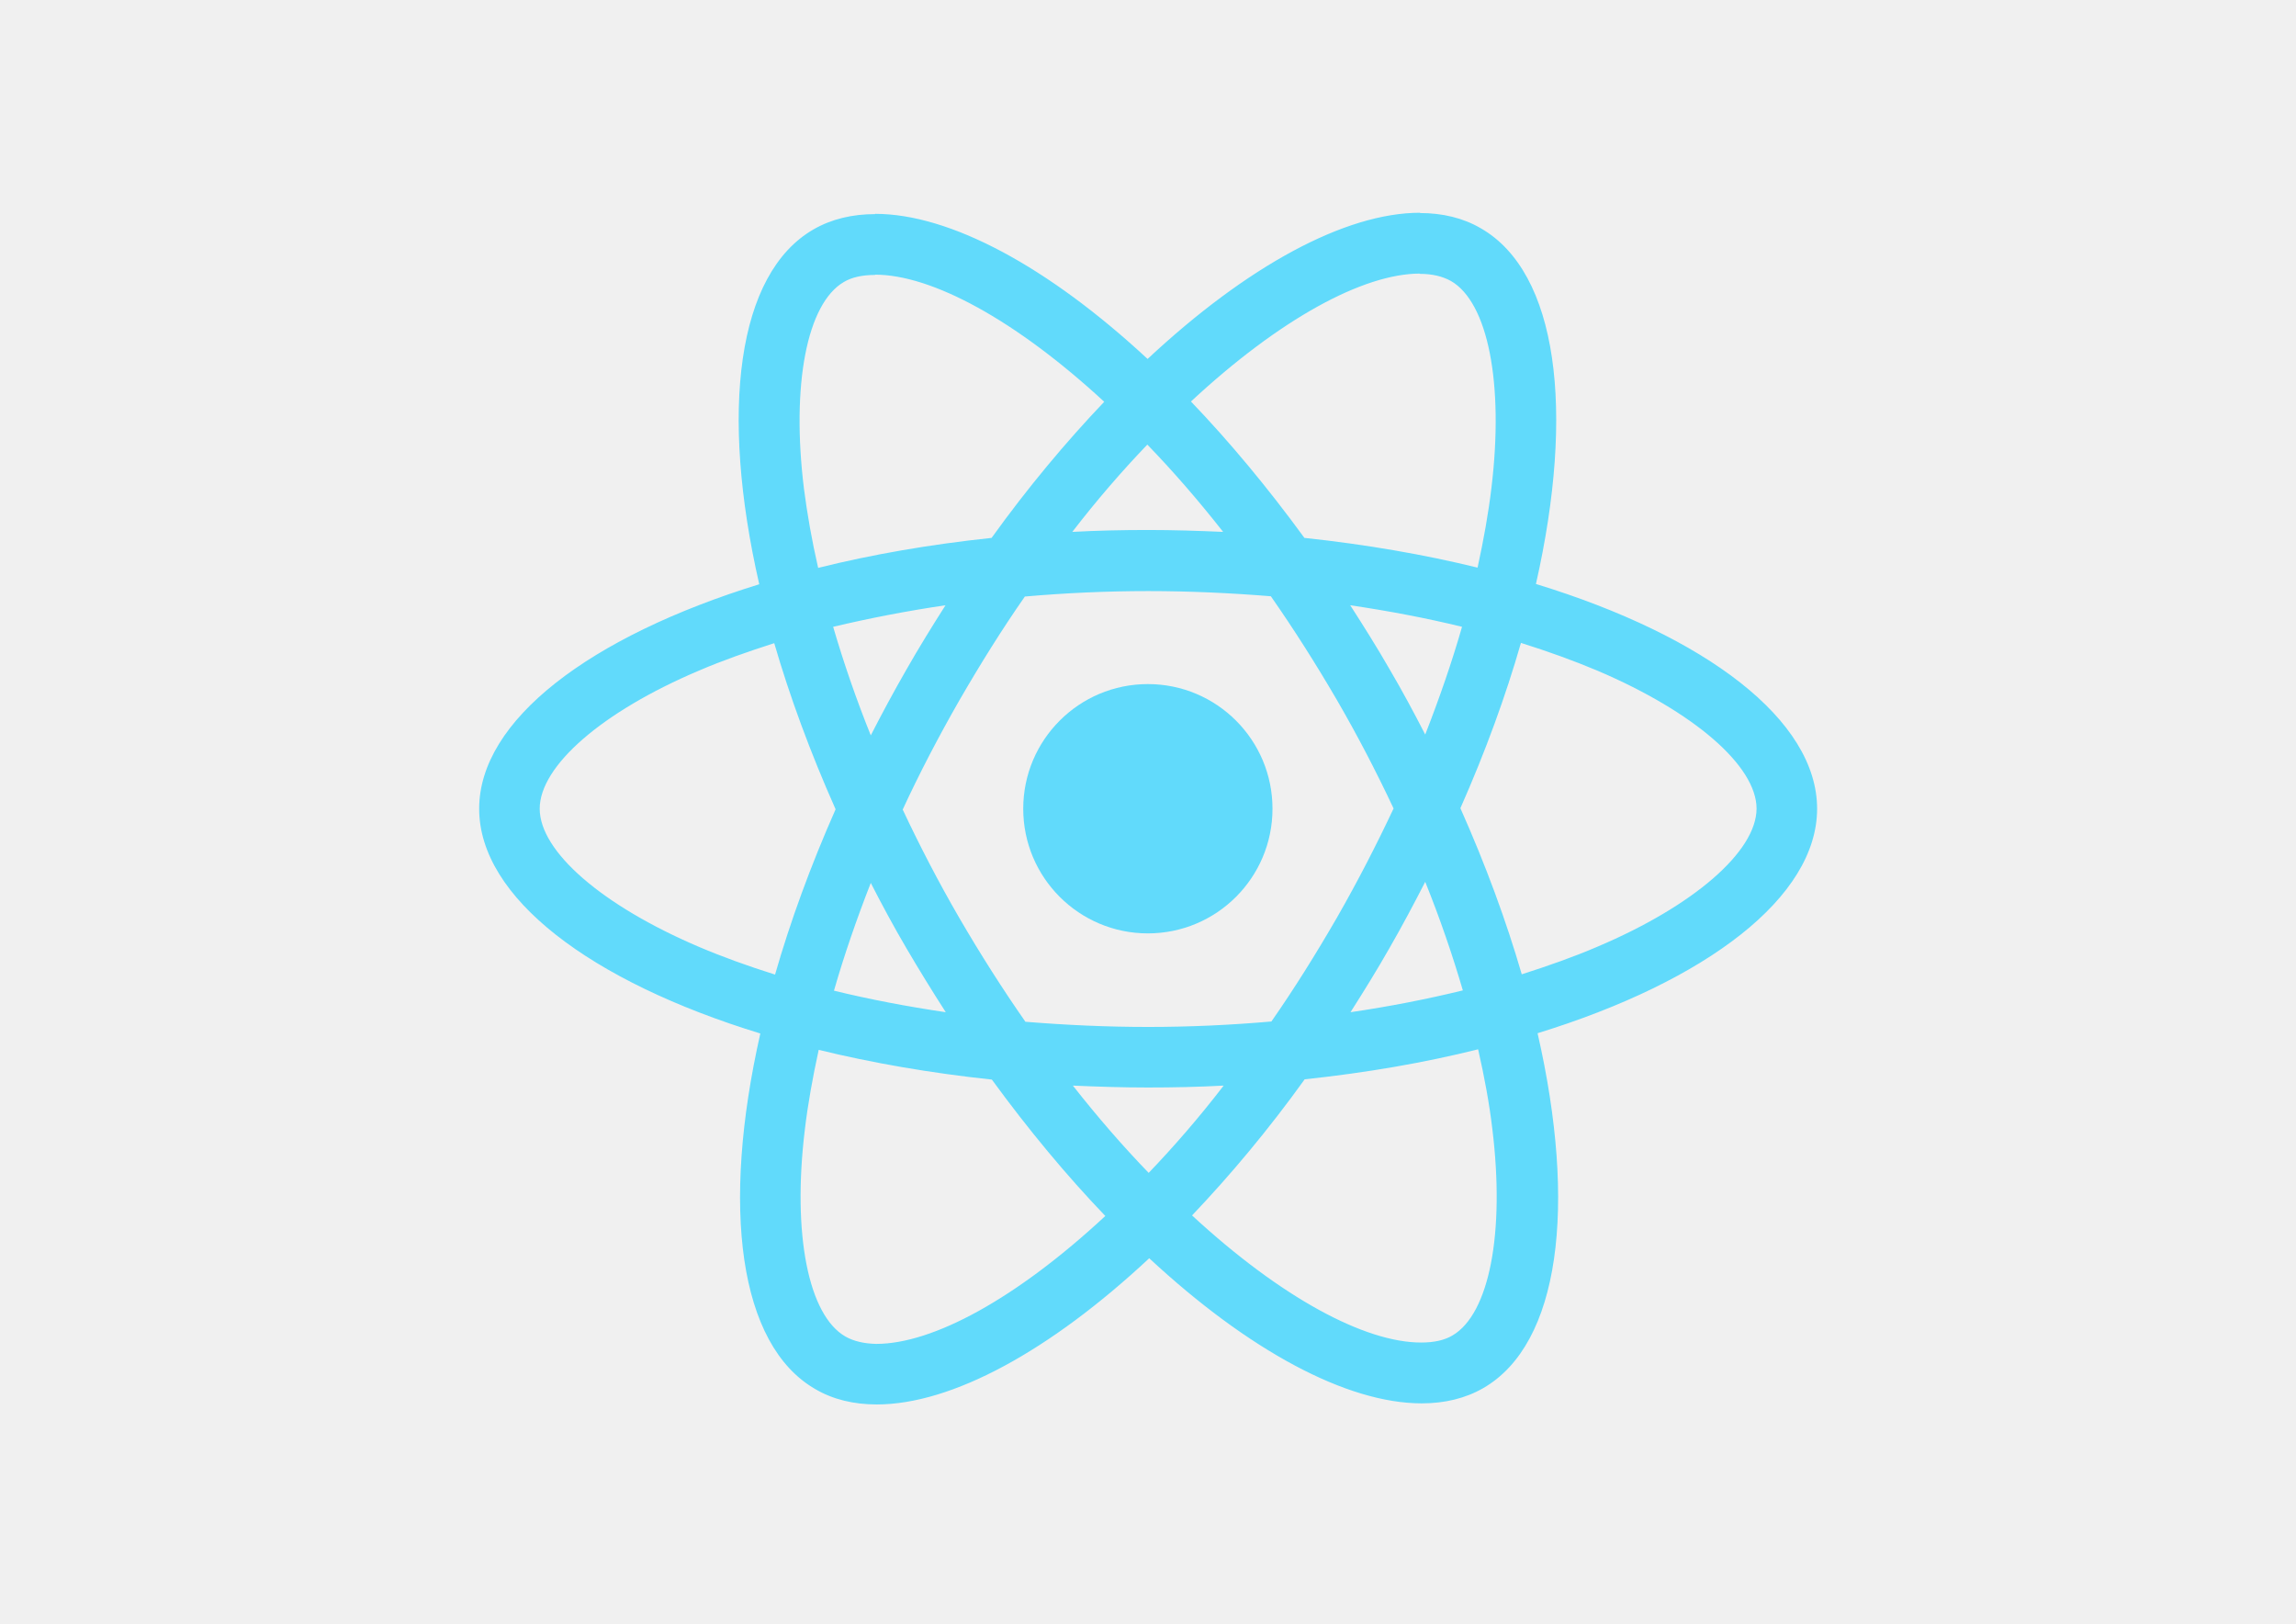
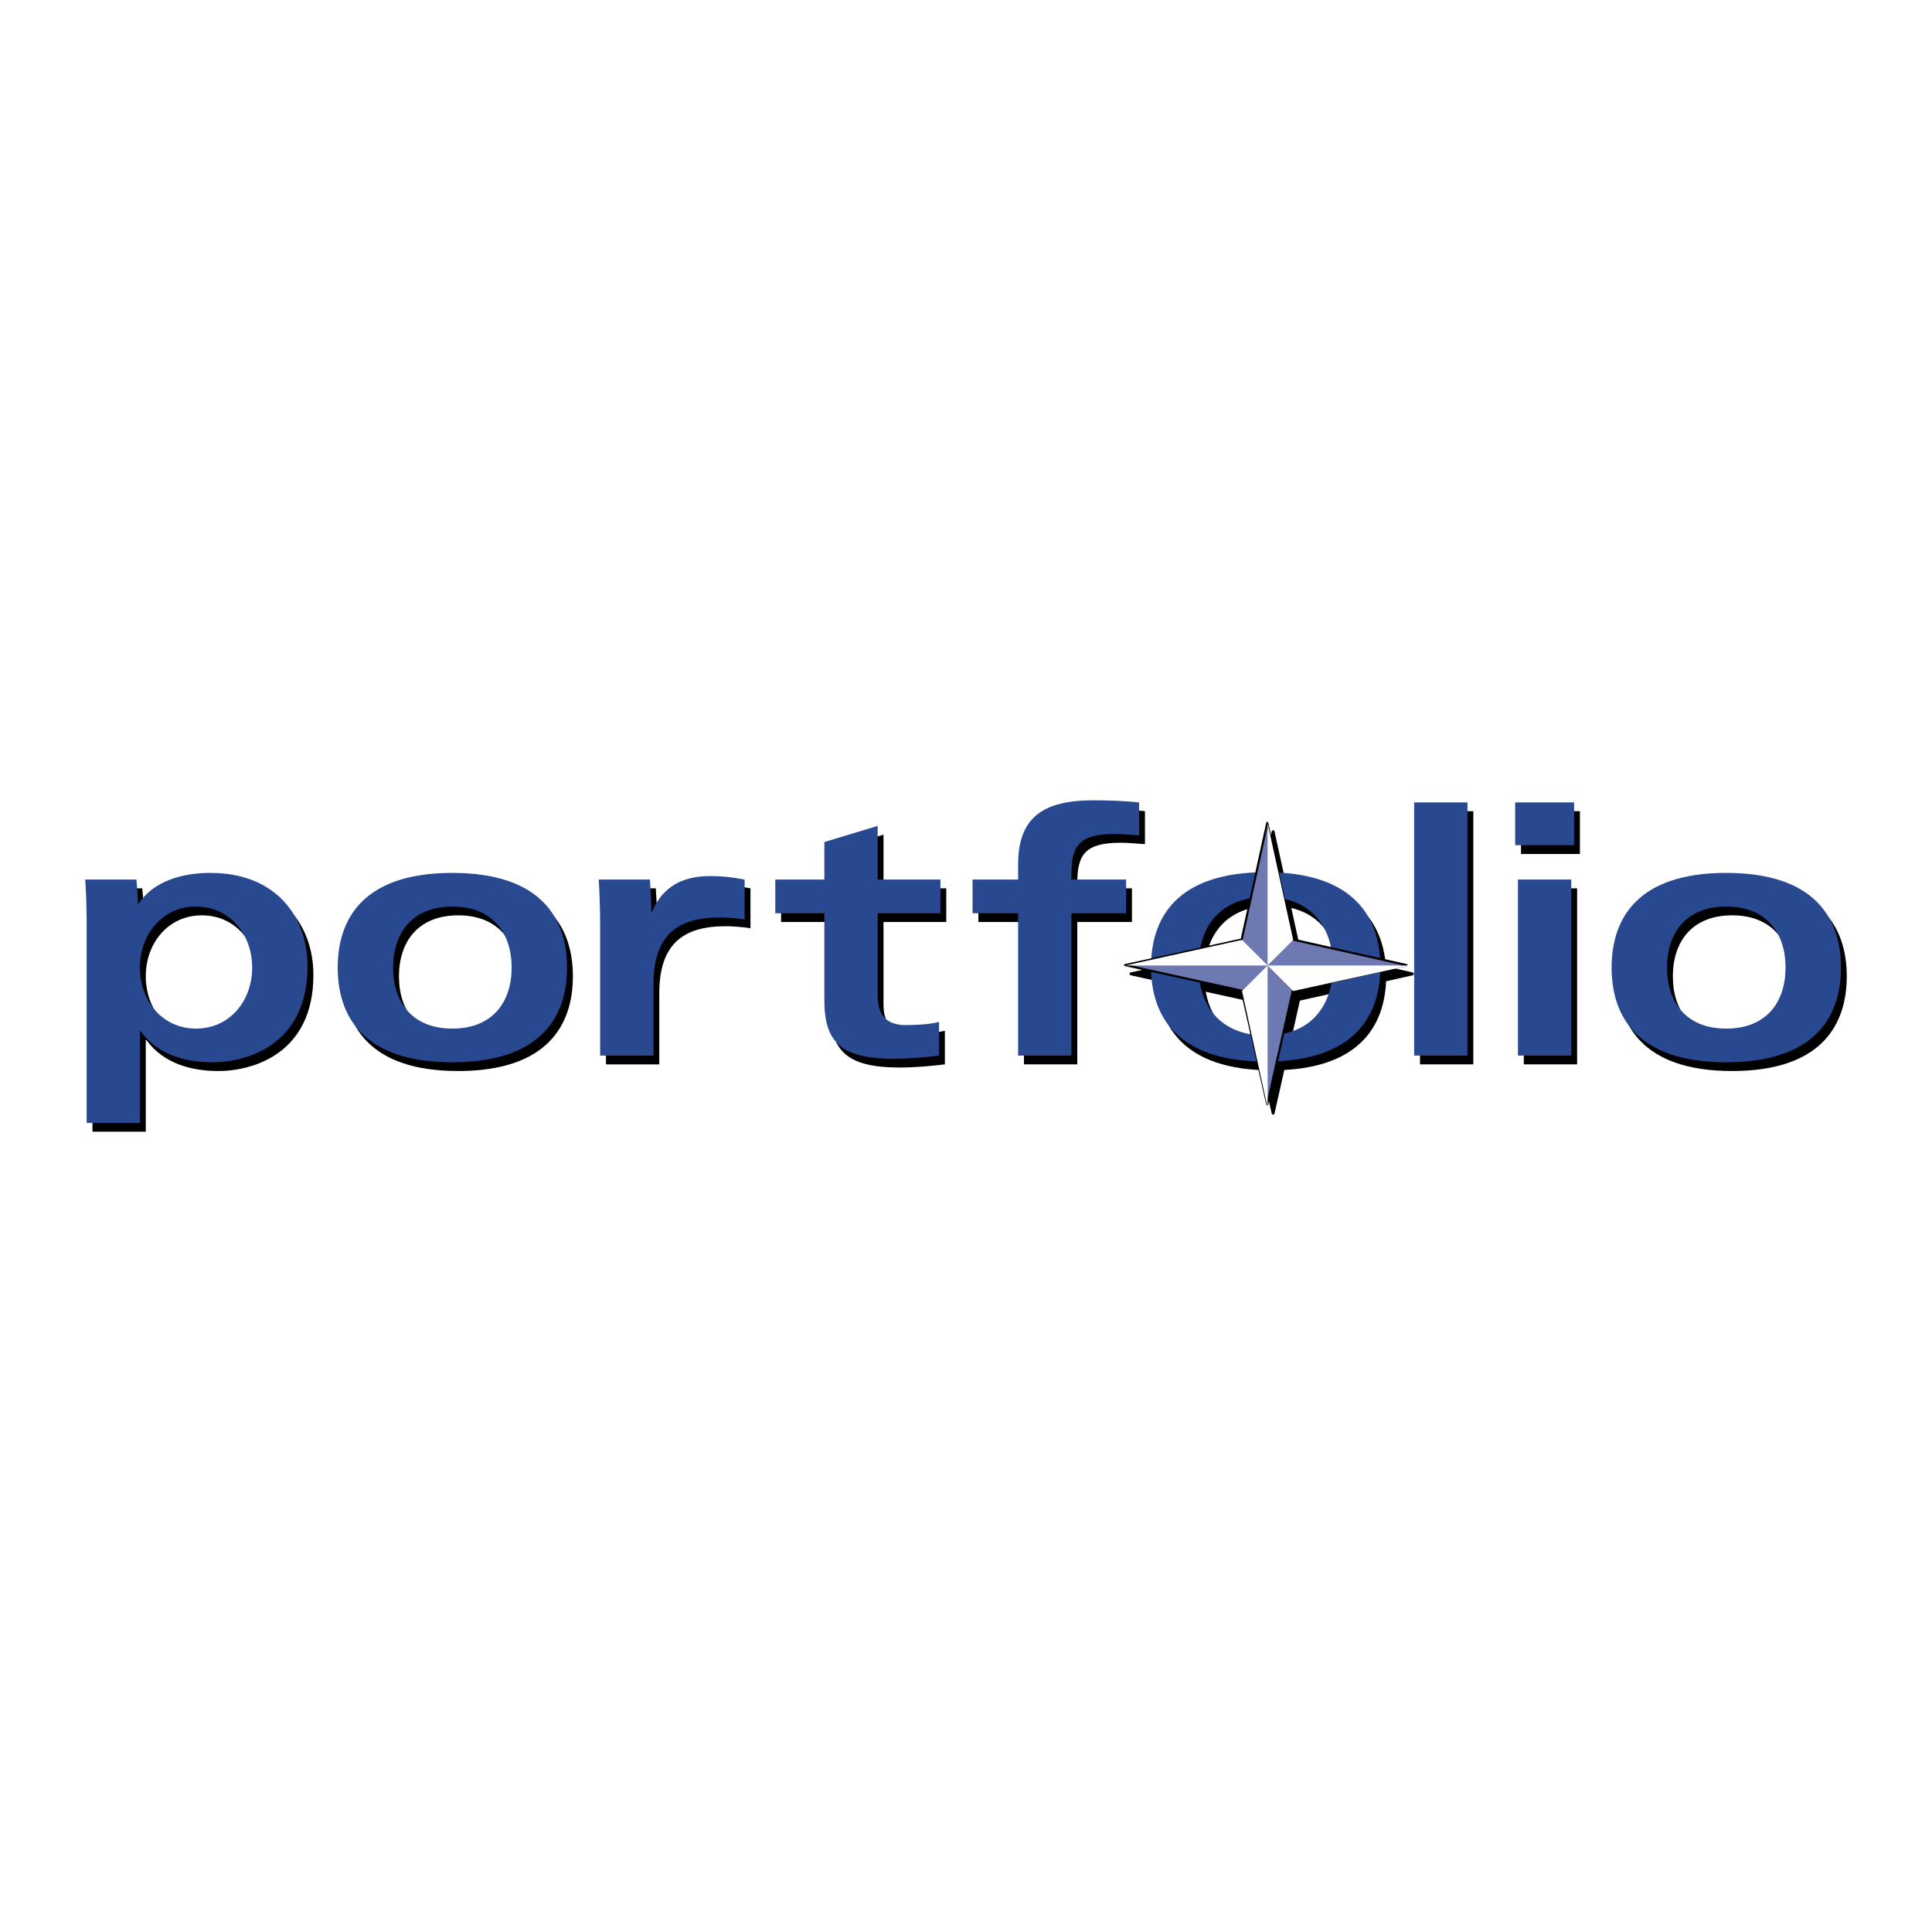
- <svg xmlns="http://www.w3.org/2000/svg" viewBox="0 0 841.9 595.3">
-   <g fill="#61DAFB">
-     <path d="M666.3 296.5c0-32.5-40.7-63.3-103.1-82.4 14.4-63.6 8-114.2-20.2-130.4-6.5-3.8-14.1-5.6-22.4-5.6v22.3c4.6 0 8.3.9 11.4 2.6 13.6 7.8 19.5 37.5 14.9 75.7-1.1 9.4-2.9 19.3-5.1 29.4-19.6-4.8-41-8.5-63.5-10.9-13.5-18.5-27.5-35.3-41.6-50 32.6-30.3 63.2-46.9 84-46.9V78c-27.5 0-63.5 19.6-99.9 53.6-36.4-33.8-72.4-53.2-99.9-53.2v22.3c20.7 0 51.4 16.5 84 46.6-14 14.7-28 31.4-41.3 49.9-22.6 2.4-44 6.1-63.6 11-2.3-10-4-19.7-5.2-29-4.7-38.2 1.1-67.9 14.6-75.8 3-1.8 6.9-2.6 11.5-2.6V78.5c-8.4 0-16 1.8-22.6 5.6-28.1 16.2-34.4 66.7-19.9 130.1-62.2 19.2-102.7 49.9-102.7 82.3 0 32.5 40.7 63.3 103.1 82.4-14.4 63.6-8 114.2 20.2 130.4 6.5 3.8 14.1 5.6 22.5 5.6 27.5 0 63.5-19.6 99.9-53.6 36.4 33.8 72.4 53.2 99.9 53.2 8.4 0 16-1.8 22.6-5.6 28.1-16.2 34.4-66.7 19.9-130.1 62-19.1 102.5-49.9 102.5-82.3zm-130.2-66.7c-3.7 12.9-8.3 26.2-13.5 39.5-4.1-8-8.4-16-13.1-24-4.6-8-9.5-15.8-14.4-23.4 14.2 2.1 27.9 4.7 41 7.9zm-45.8 106.5c-7.8 13.5-15.8 26.3-24.1 38.2-14.9 1.3-30 2-45.2 2-15.1 0-30.2-.7-45-1.9-8.3-11.9-16.4-24.6-24.2-38-7.6-13.1-14.5-26.4-20.8-39.8 6.2-13.4 13.2-26.8 20.7-39.9 7.8-13.5 15.8-26.3 24.1-38.2 14.9-1.3 30-2 45.2-2 15.1 0 30.2.7 45 1.9 8.3 11.9 16.4 24.6 24.2 38 7.6 13.1 14.5 26.4 20.8 39.8-6.3 13.4-13.2 26.8-20.7 39.9zm32.3-13c5.4 13.4 10 26.8 13.8 39.8-13.1 3.2-26.9 5.9-41.2 8 4.9-7.7 9.8-15.6 14.4-23.7 4.6-8 8.9-16.1 13-24.1zM421.2 430c-9.3-9.6-18.6-20.3-27.8-32 9 .4 18.2.7 27.5.7 9.4 0 18.7-.2 27.8-.7-9 11.7-18.3 22.4-27.5 32zm-74.4-58.9c-14.2-2.1-27.9-4.7-41-7.9 3.7-12.9 8.3-26.2 13.5-39.5 4.1 8 8.4 16 13.1 24 4.7 8 9.5 15.8 14.4 23.4zM420.7 163c9.3 9.6 18.6 20.3 27.8 32-9-.4-18.2-.7-27.5-.7-9.4 0-18.7.2-27.8.7 9-11.7 18.3-22.4 27.5-32zm-74 58.9c-4.9 7.7-9.8 15.6-14.4 23.7-4.6 8-8.9 16-13 24-5.4-13.4-10-26.8-13.8-39.8 13.1-3.1 26.9-5.8 41.2-7.9zm-90.5 125.2c-35.4-15.1-58.3-34.9-58.3-50.6 0-15.7 22.9-35.6 58.3-50.6 8.6-3.7 18-7 27.7-10.1 5.7 19.6 13.2 40 22.5 60.9-9.2 20.8-16.6 41.1-22.2 60.6-9.9-3.1-19.3-6.5-28-10.2zM310 490c-13.6-7.8-19.5-37.5-14.9-75.7 1.1-9.4 2.9-19.3 5.1-29.4 19.6 4.8 41 8.5 63.5 10.9 13.5 18.5 27.5 35.3 41.6 50-32.6 30.3-63.2 46.9-84 46.9-4.5-.1-8.3-1-11.3-2.7zm237.2-76.2c4.7 38.2-1.1 67.9-14.6 75.8-3 1.8-6.9 2.6-11.5 2.6-20.7 0-51.4-16.5-84-46.6 14-14.7 28-31.4 41.3-49.9 22.6-2.4 44-6.1 63.6-11 2.3 10.1 4.1 19.8 5.2 29.1zm38.5-66.7c-8.6 3.7-18 7-27.7 10.1-5.7-19.6-13.2-40-22.5-60.9 9.2-20.8 16.6-41.1 22.2-60.6 9.9 3.1 19.3 6.5 28.1 10.2 35.4 15.1 58.3 34.9 58.3 50.6-.1 15.7-23 35.6-58.4 50.6zM320.8 78.4z" />
-     <circle cx="420.9" cy="296.5" r="45.7" />
-     <path d="M520.5 78.1z" />
+ <svg xmlns="http://www.w3.org/2000/svg" width="2500" height="2500" viewBox="0 0 192.756 192.756">
+   <g fill-rule="evenodd" clip-rule="evenodd">
+     <path fill="#fff" d="M0 0h192.756v192.756H0V0z" />
+     <path d="M126.859 90.375c4.562 0 6.705 3.016 6.705 6.903 0 3.889-2.143 6.904-6.705 6.904s-6.705-3.016-6.705-6.904c0-3.887 2.143-6.903 6.705-6.903zm.002-2.481c-8.922 0-11.441 4.618-11.441 9.446s2.52 9.446 11.441 9.446 11.439-4.618 11.439-9.446-2.517-9.446-11.439-9.446z" />
+     <path d="M128.293 88.797c.852 3.875 1.275 5.814 1.275 5.814l5.672 1.275c3.783.852 5.674 1.276 5.674 1.276l-5.674 1.277-5.672 1.275-1.275 5.673c-.852 3.781-1.275 5.673-1.275 5.673s-.428-1.892-1.277-5.673l-1.275-5.673-5.814-1.275-5.814-1.277 5.814-1.276c3.875-.851 5.814-1.275 5.814-1.275-.002 0 .426-1.939 1.275-5.814.85-3.877 1.277-5.814 1.277-5.814s.423 1.937 1.275 5.814z" stroke="#000" stroke-width=".291" stroke-linecap="round" stroke-linejoin="round" stroke-miterlimit="2.613" />
+     <path d="M88.147 83.276v5.353h6.262v3.358h-6.262v8.188c0 1.924.805 2.973 2.834 2.973 1.155 0 2.555-.104 3.289-.314v3.359c-1.435.174-3.044.314-4.514.314-5.318 0-6.927-1.714-6.927-5.843v-8.677h-4.898v-3.358h4.898v-3.743l5.318-1.61zM102.162 91.987h-4.547v-3.358h4.547v-1.504c0-4.689 2.484-6.403 7.523-6.403 1.467 0 3.287.07 4.547.21v3.289c-.666-.034-1.574-.14-2.414-.14-3.533 0-4.338 1.155-4.338 4.024v.524h5.457v3.358h-5.457v14.205h-5.318V91.987zM141.676 80.932h5.318v25.26h-5.318v-25.26zM152.031 88.629h5.318v17.563h-5.318V88.629zm-.281-7.697h5.877v4.269h-5.877v-4.269zM172.811 91.323c4.025 0 5.914 2.658 5.914 6.087s-1.889 6.088-5.914 6.088c-4.021 0-5.91-2.659-5.91-6.088s1.888-6.087 5.91-6.087zm0-3.359c-8.92 0-11.439 4.618-11.439 9.446 0 4.828 2.52 9.446 11.439 9.446 8.924 0 11.441-4.618 11.441-9.446 0-4.828-2.518-9.446-11.441-9.446zM14.544 97.41c0-3.324 2.24-6.087 5.598-6.087s5.598 2.763 5.598 6.087c0 3.323-2.239 6.088-5.598 6.088s-5.598-2.765-5.598-6.088zm-5.318 15.499h5.318v-9.131h.07c1.75 2.378 4.548 3.078 7.173 3.078 3.429 0 9.481-1.715 9.481-9.586 0-4.969-3.185-9.307-9.691-9.307-2.799 0-5.668.805-7.173 3.079h-.069c0-.805-.07-1.609-.141-2.414H9.086c.07.979.14 2.694.14 4.128v20.153zM45.717 91.323c4.023 0 5.913 2.658 5.913 6.087s-1.889 6.088-5.913 6.088-5.913-2.659-5.913-6.088 1.889-6.087 5.913-6.087zm0-3.359c-8.922 0-11.44 4.618-11.44 9.446 0 4.828 2.519 9.446 11.44 9.446s11.44-4.618 11.44-9.446c.001-4.828-2.519-9.446-11.44-9.446zM60.459 93.038c0-1.68-.069-3.219-.139-4.409h5.108c.069 1.085.14 2.134.14 3.219h.07c.525-1.189 1.715-3.569 5.809-3.569 1.119 0 2.169.106 3.428.351v3.989c-.315-.07-.7-.105-1.12-.141-.385-.035-.84-.07-1.365-.07-4.302 0-6.612 1.855-6.612 6.683v7.103H60.46V93.038h-.001z" />
+     <path d="M126.275 89.5c4.562 0 6.705 3.016 6.705 6.904 0 3.889-2.143 6.903-6.705 6.903s-6.703-3.015-6.703-6.903c0-3.888 2.141-6.904 6.703-6.904zm.002-2.481c-8.922 0-11.439 4.618-11.439 9.446s2.518 9.446 11.439 9.446 11.439-4.618 11.439-9.446-2.517-9.446-11.439-9.446z" fill="#284890" />
+     <path d="M127.709 87.922l1.277 5.813 5.672 1.277c3.781.851 5.672 1.275 5.672 1.275s-1.891.427-5.672 1.277c-3.781.852-5.672 1.276-5.672 1.276l-1.277 5.672c-.852 3.782-1.275 5.673-1.275 5.673l-1.275-5.673-1.277-5.672-5.814-1.276-5.814-1.277 5.814-1.275 5.814-1.277 1.277-5.813 1.275-5.815s.423 1.94 1.275 5.815z" fill="#6e79b1" stroke="#000" stroke-width=".211" stroke-linecap="square" stroke-linejoin="round" stroke-miterlimit="2.613" />
+     <path d="M126.469 89.233v-7.09a34859.508 34859.508 0 0 0 2.552 11.627s-.426.425-1.275 1.277l-1.277 1.276v-7.09zM133.559 96.324h7.09s-1.938.427-5.812 1.276l-5.814 1.275-1.275-1.275-1.277-1.276h7.088zM126.469 103.414v7.091l-1.277-5.813-1.275-5.815 1.275-1.275 1.277-1.276v7.088zM119.379 96.324h-7.09l5.812-1.276 5.814-1.277s.426.425 1.275 1.277l1.277 1.276h-7.088z" fill="#fff" />
+     <path d="M13.961 96.535c0-3.324 2.238-6.087 5.598-6.087 3.358 0 5.599 2.763 5.599 6.087s-2.24 6.088-5.599 6.088-5.598-2.764-5.598-6.088zm-5.318 15.499h5.318v-9.131h.07c1.749 2.379 4.548 3.079 7.171 3.079 3.429 0 9.482-1.714 9.482-9.587 0-4.968-3.184-9.306-9.691-9.306-2.799 0-5.667.805-7.172 3.078h-.07c0-.805-.07-1.609-.14-2.414H8.504c.069.98.139 2.694.139 4.128v20.153zM45.133 90.448c4.023 0 5.913 2.659 5.913 6.087 0 3.43-1.89 6.088-5.913 6.088s-5.913-2.658-5.913-6.088c.001-3.428 1.89-6.087 5.913-6.087zm0-3.358c-8.921 0-11.44 4.618-11.44 9.445 0 4.829 2.519 9.447 11.44 9.447 8.922 0 11.441-4.618 11.441-9.447 0-4.827-2.519-9.445-11.441-9.445zM59.876 92.163c0-1.679-.07-3.219-.14-4.409h5.108c.069 1.084.14 2.135.14 3.219h.07c.524-1.189 1.714-3.568 5.807-3.568 1.121 0 2.17.105 3.43.35v3.989c-.316-.071-.7-.105-1.121-.141a14.717 14.717 0 0 0-1.364-.069c-4.304 0-6.612 1.854-6.612 6.682v7.103h-5.318V92.163zM87.565 82.401v5.353h6.262v3.359h-6.262V99.3c0 1.924.804 2.975 2.833 2.975 1.154 0 2.554-.105 3.289-.316v3.359c-1.435.175-3.044.314-4.514.314-5.317 0-6.926-1.714-6.926-5.843v-8.676h-4.898v-3.359h4.898v-3.743l5.318-1.61zM101.578 91.113h-4.547v-3.359h4.547V86.25c0-4.688 2.484-6.403 7.523-6.403 1.469 0 3.289.07 4.547.21v3.289c-.664-.035-1.572-.14-2.414-.14-3.533 0-4.338 1.154-4.338 4.023v.524h5.457v3.359h-5.457v14.204h-5.318V91.113zM141.092 80.057h5.318v25.26h-5.318v-25.26zM151.447 87.754h5.318v17.563h-5.318V87.754zm-.279-7.697h5.879v4.268h-5.879v-4.268zM172.229 90.448c4.025 0 5.914 2.659 5.914 6.087 0 3.43-1.889 6.088-5.914 6.088-4.023 0-5.912-2.658-5.912-6.088-.001-3.428 1.888-6.087 5.912-6.087zm0-3.358c-8.922 0-11.439 4.618-11.439 9.445 0 4.829 2.518 9.447 11.439 9.447s11.441-4.618 11.441-9.447c0-4.827-2.52-9.445-11.441-9.445z" fill="#284890" />
  </g>
</svg>
